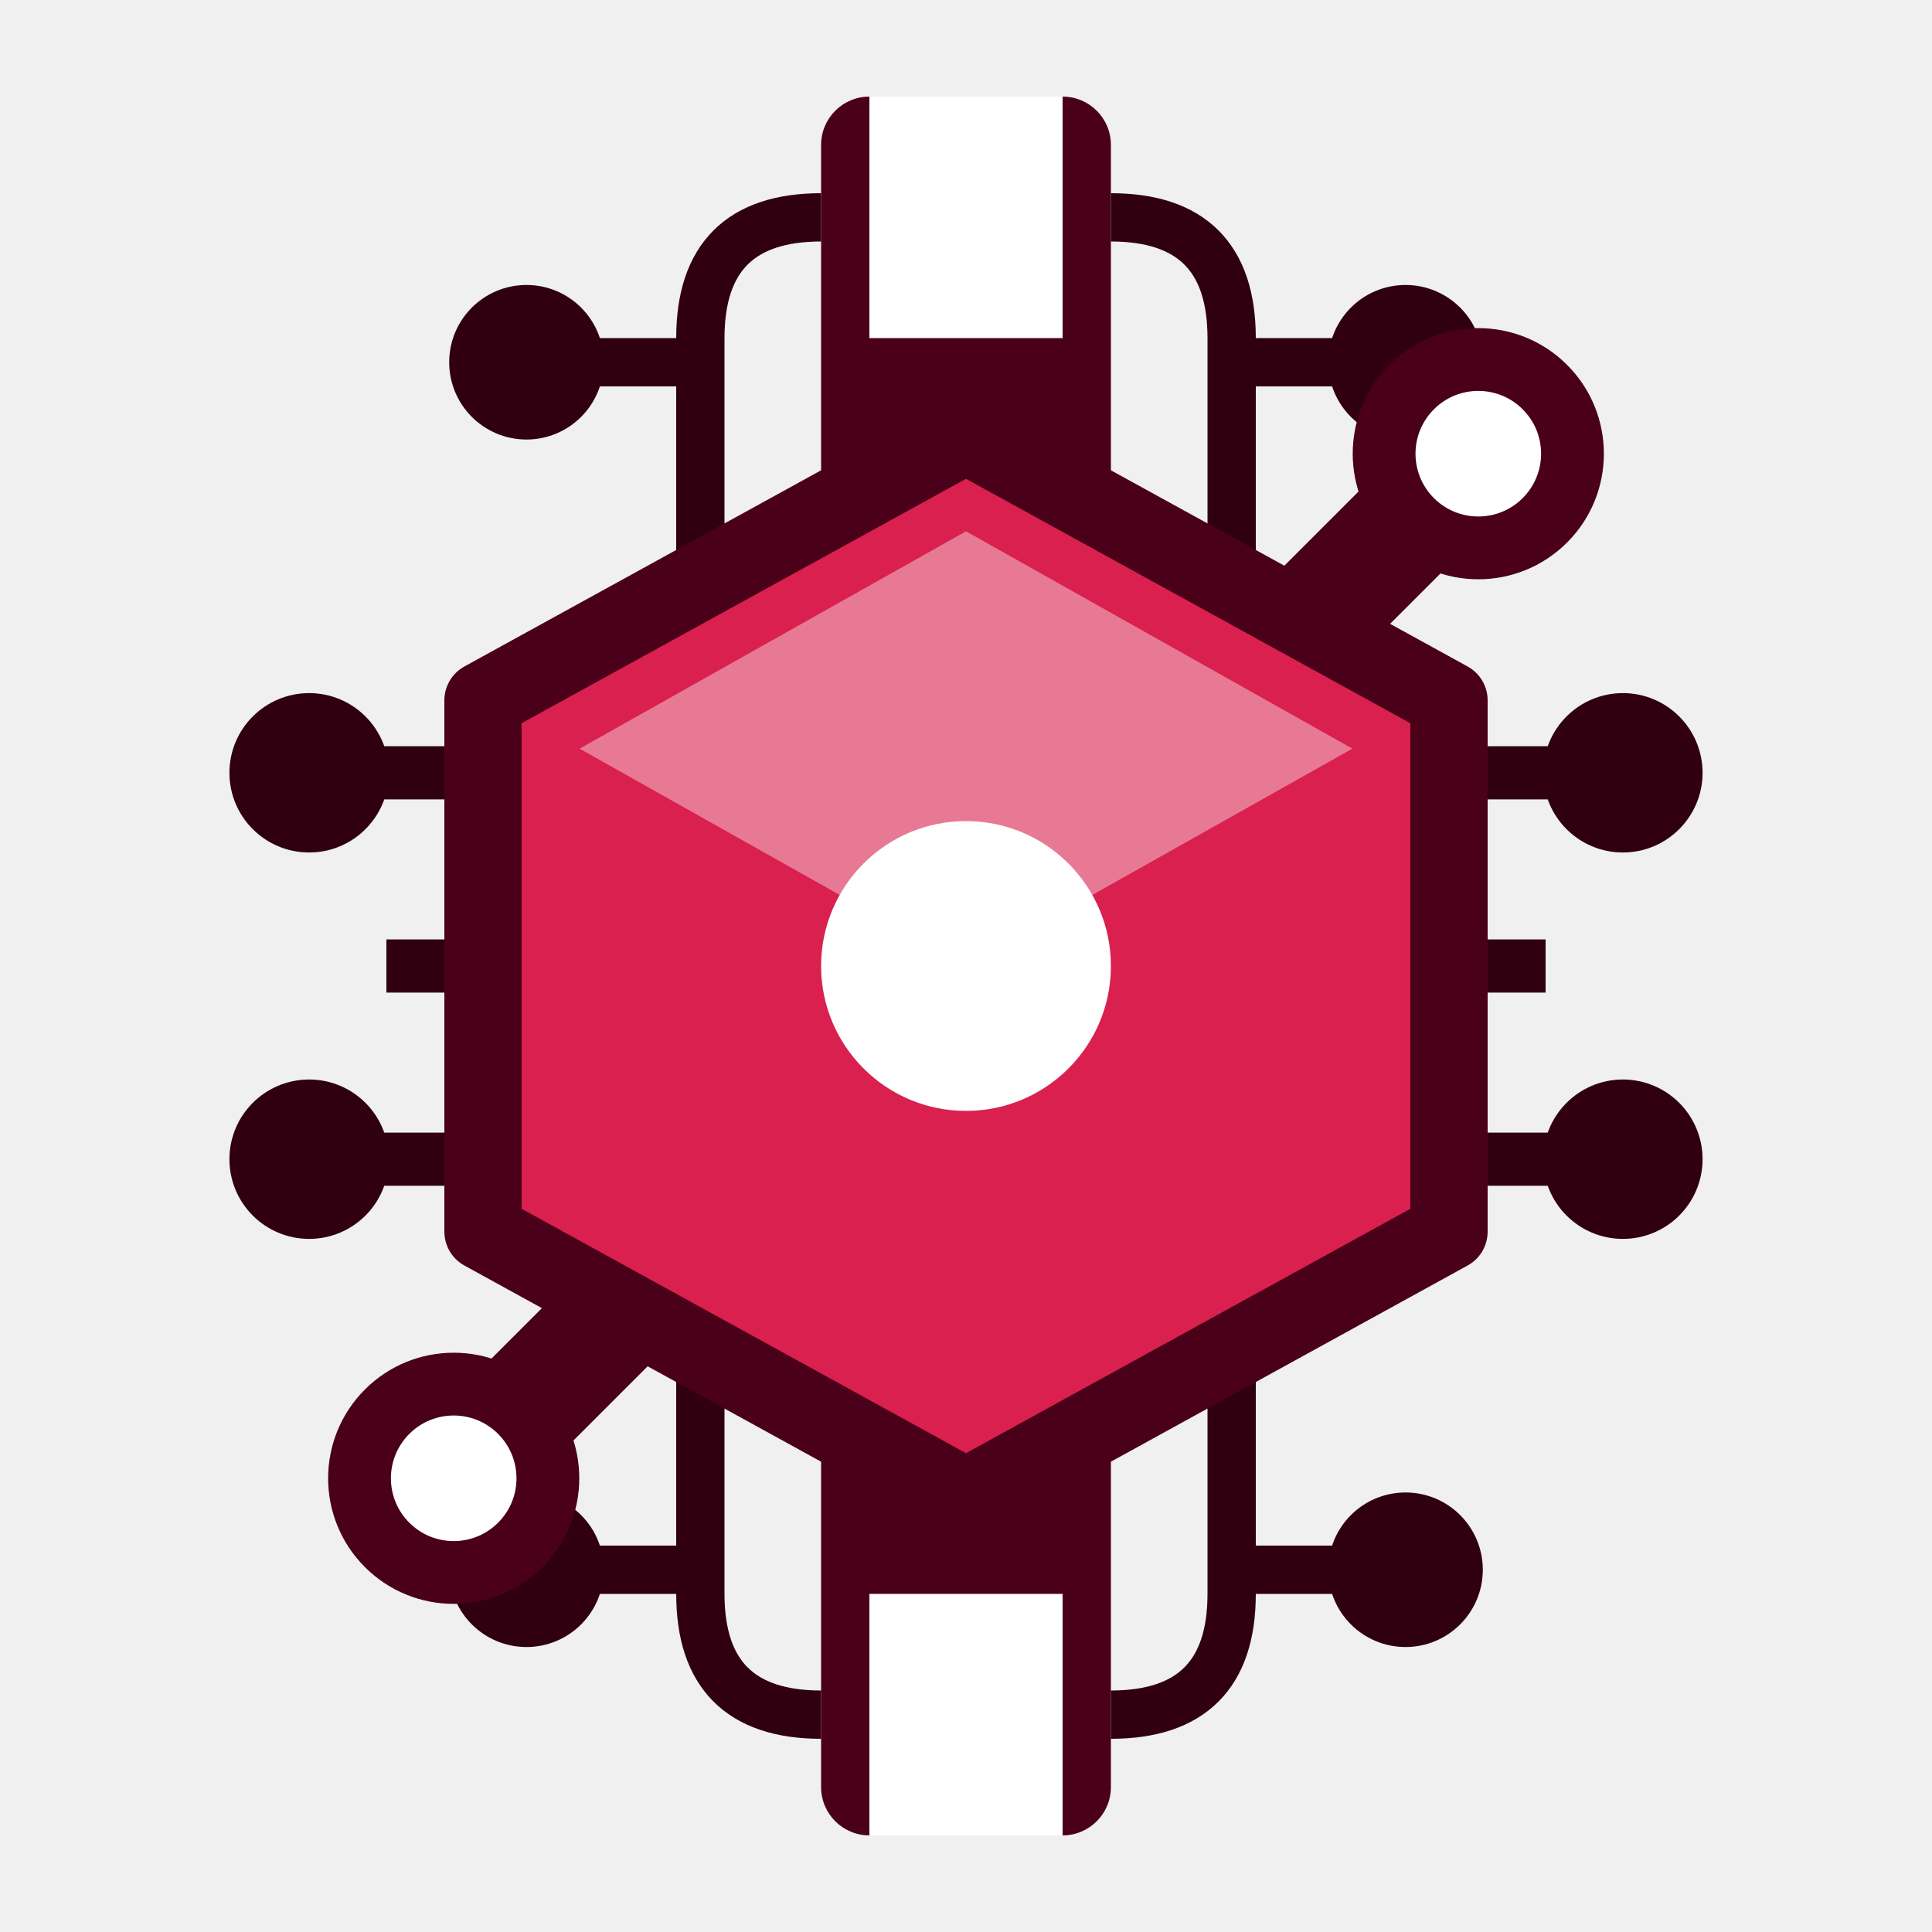
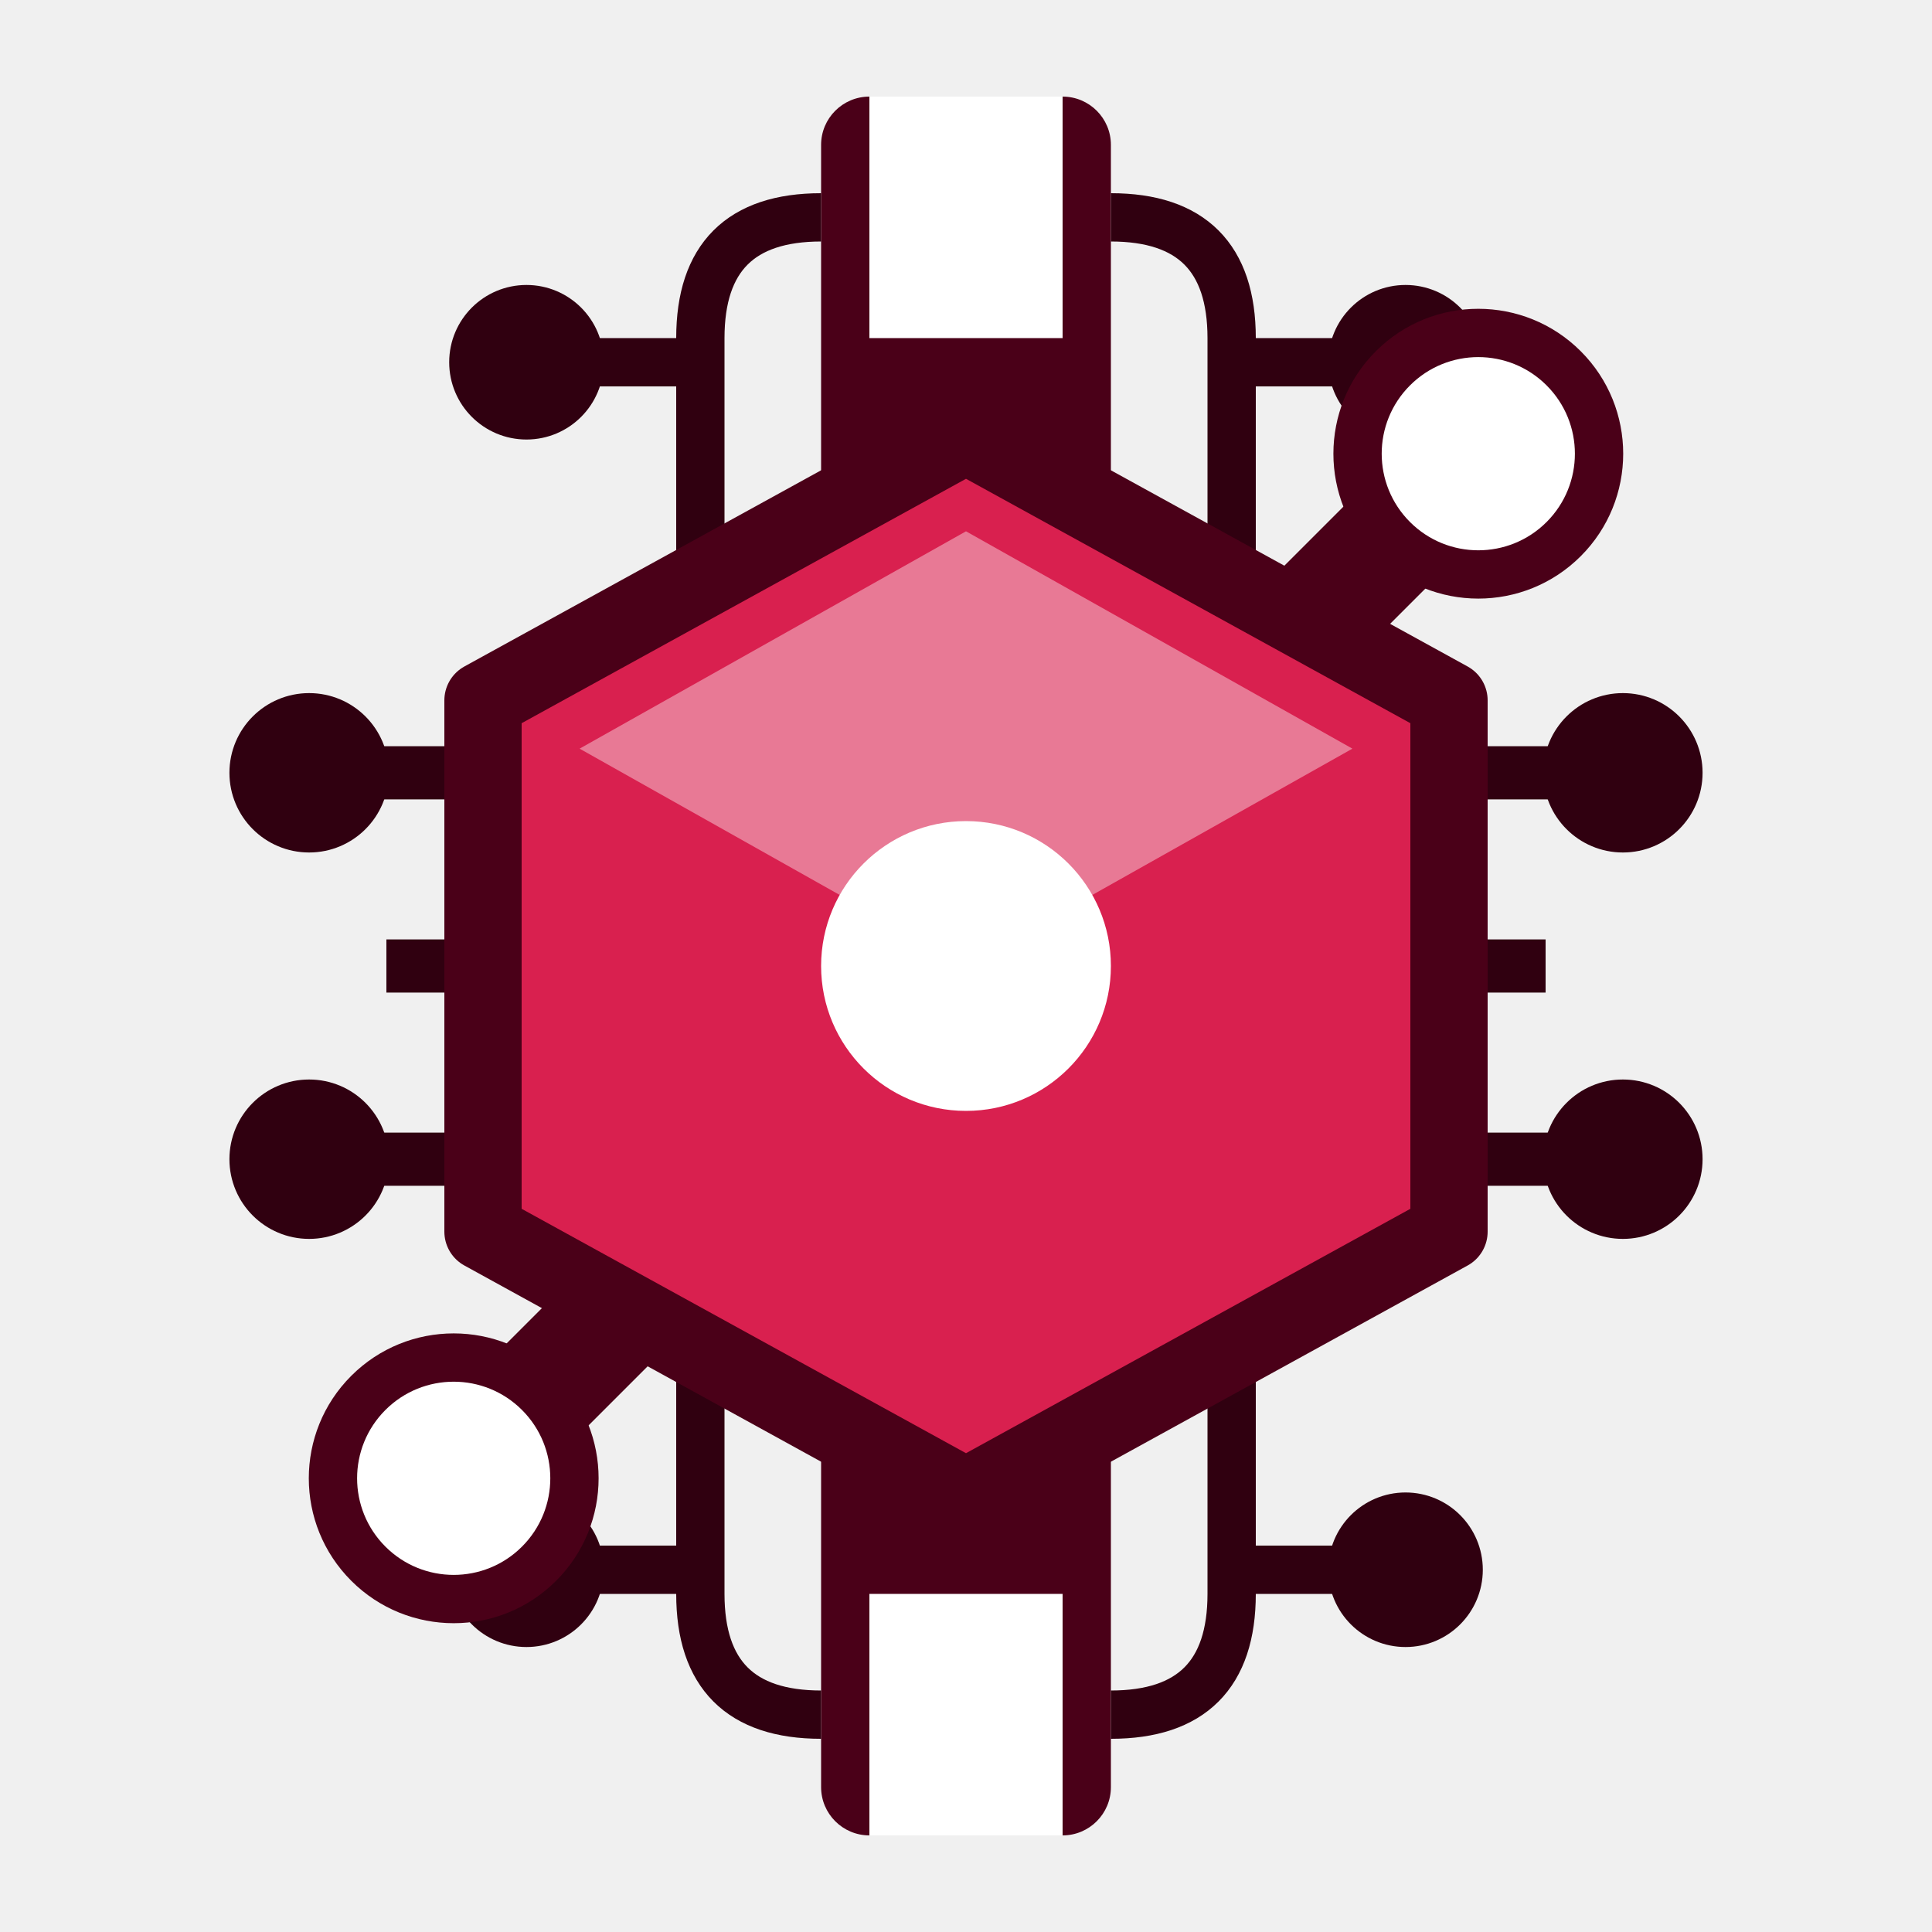
<svg xmlns="http://www.w3.org/2000/svg" viewBox="0 0 40 40" width="40" height="40" id="bug_NSNESW">
  <g transform="rotate(0 20 20)">
    <rect x="17" y="2" width="6" height="12" rx="1" fill="#4a0018" />
    <rect x="18" y="2" width="4" height="5" fill="#ffffff" />
  </g>
  <g transform="rotate(0 20 20)" fill="none" stroke="#300010" stroke-width="1">
    <path d="M14.5 14 L14.5 7 Q14.5 4.5 17 4.5" />
    <path d="M25.5 14 L25.5 7 Q25.5 4.5 23 4.5" />
  </g>
  <g transform="rotate(0 20 20)" stroke="#300010" stroke-width="1" fill="#300010">
    <line x1="25.5" y1="7.5" x2="28.5" y2="7.5" />
    <circle cx="29.1" cy="7.5" r="1.1" />
    <line x1="14.5" y1="7.5" x2="11.5" y2="7.5" />
    <circle cx="10.9" cy="7.5" r="1.1" />
  </g>
  <g transform="rotate(180 20 20)">
    <rect x="17" y="2" width="6" height="12" rx="1" fill="#4a0018" />
    <rect x="18" y="2" width="4" height="5" fill="#ffffff" />
  </g>
  <g transform="rotate(180 20 20)" fill="none" stroke="#300010" stroke-width="1">
    <path d="M14.5 14 L14.5 7 Q14.5 4.5 17 4.5" />
    <path d="M25.5 14 L25.5 7 Q25.5 4.5 23 4.5" />
  </g>
  <g transform="rotate(180 20 20)" stroke="#300010" stroke-width="1" fill="#300010">
    <line x1="25.5" y1="7.5" x2="28.5" y2="7.5" />
    <circle cx="29.1" cy="7.5" r="1.1" />
    <line x1="14.5" y1="7.5" x2="11.5" y2="7.5" />
    <circle cx="10.9" cy="7.5" r="1.1" />
  </g>
  <g transform="rotate(45 20 20)">
    <line x1="20" y1="14" x2="20" y2="6" stroke="#4a0018" stroke-width="2.4" />
-     <circle cx="20" cy="5" r="2.6" fill="#4a0018" />
-     <circle cx="20" cy="5" r="1.3" fill="#ffffff" />
+     <circle cx="20" cy="5" r="3" fill="#4a0018" />
+     <circle cx="20" cy="5" r="2" fill="#ffffff" />
  </g>
  <g transform="rotate(225 20 20)">
    <line x1="20" y1="14" x2="20" y2="6" stroke="#4a0018" stroke-width="2.4" />
-     <circle cx="20" cy="5" r="2.6" fill="#4a0018" />
-     <circle cx="20" cy="5" r="1.3" fill="#ffffff" />
+     <circle cx="20" cy="5" r="3" fill="#4a0018" />
+     <circle cx="20" cy="5" r="2" fill="#ffffff" />
  </g>
  <g transform="rotate(90 20 20) translate(-4 0)" stroke="#300010" stroke-width="1.1" fill="#300010">
    <line x1="20" y1="10.5" x2="20" y2="7" />
    <circle cx="20" cy="6.4" r="1.1" />
  </g>
  <g transform="rotate(90 20 20) translate(0 0)" stroke="#300010" stroke-width="1.1" fill="#300010">
    <line x1="20" y1="10.5" x2="20" y2="8" />
  </g>
  <g transform="rotate(90 20 20) translate(4 0)" stroke="#300010" stroke-width="1.1" fill="#300010">
    <line x1="20" y1="10.5" x2="20" y2="7" />
    <circle cx="20" cy="6.4" r="1.1" />
  </g>
  <g transform="rotate(270 20 20) translate(-4 0)" stroke="#300010" stroke-width="1.1" fill="#300010">
    <line x1="20" y1="10.5" x2="20" y2="7" />
    <circle cx="20" cy="6.4" r="1.1" />
  </g>
  <g transform="rotate(270 20 20) translate(0 0)" stroke="#300010" stroke-width="1.1" fill="#300010">
    <line x1="20" y1="10.5" x2="20" y2="8" />
  </g>
  <g transform="rotate(270 20 20) translate(4 0)" stroke="#300010" stroke-width="1.1" fill="#300010">
    <line x1="20" y1="10.5" x2="20" y2="7" />
    <circle cx="20" cy="6.4" r="1.1" />
  </g>
  <polygon points="20,9 30,14.5 30,25.5 20,31 10,25.5 10,14.5" fill="#d9204f" stroke="#4a0018" stroke-width="1.6" stroke-linejoin="round" />
  <polygon points="20,11 28,15.5 20,20 12,15.5" fill="rgba(255,255,255,.4)" />
  <circle cx="20" cy="20" r="3" fill="#ffffff" />
</svg>
